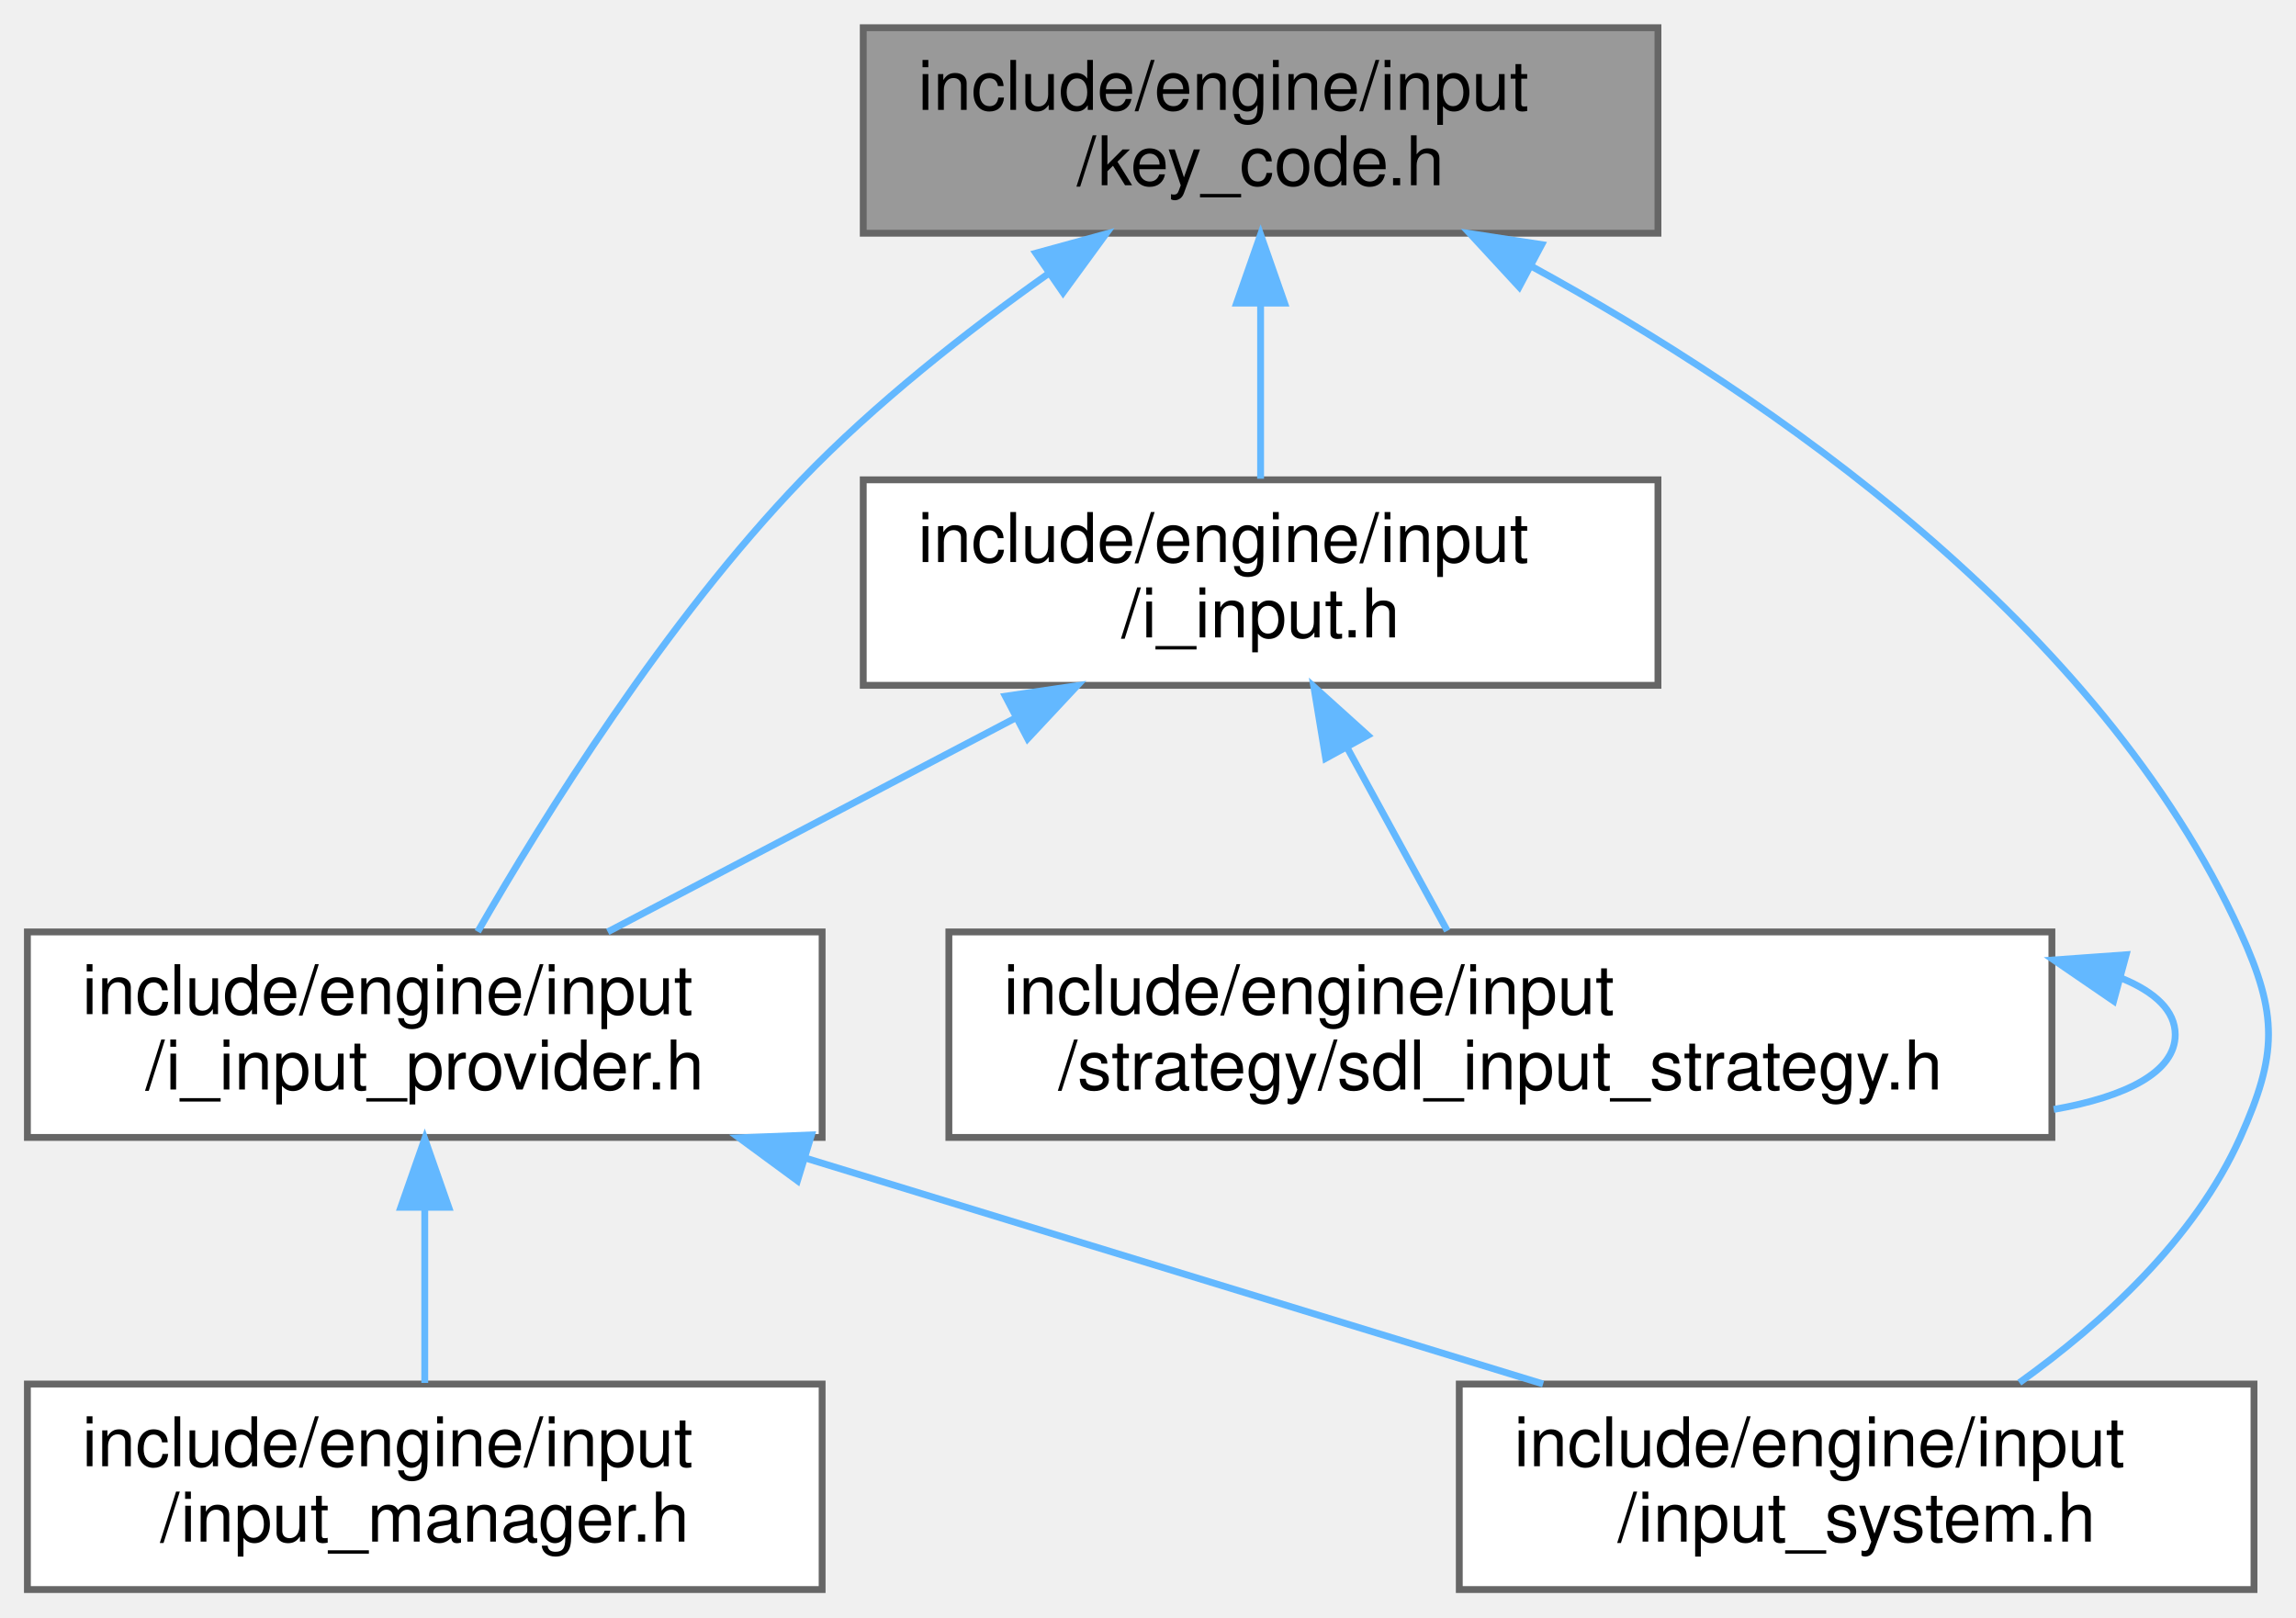
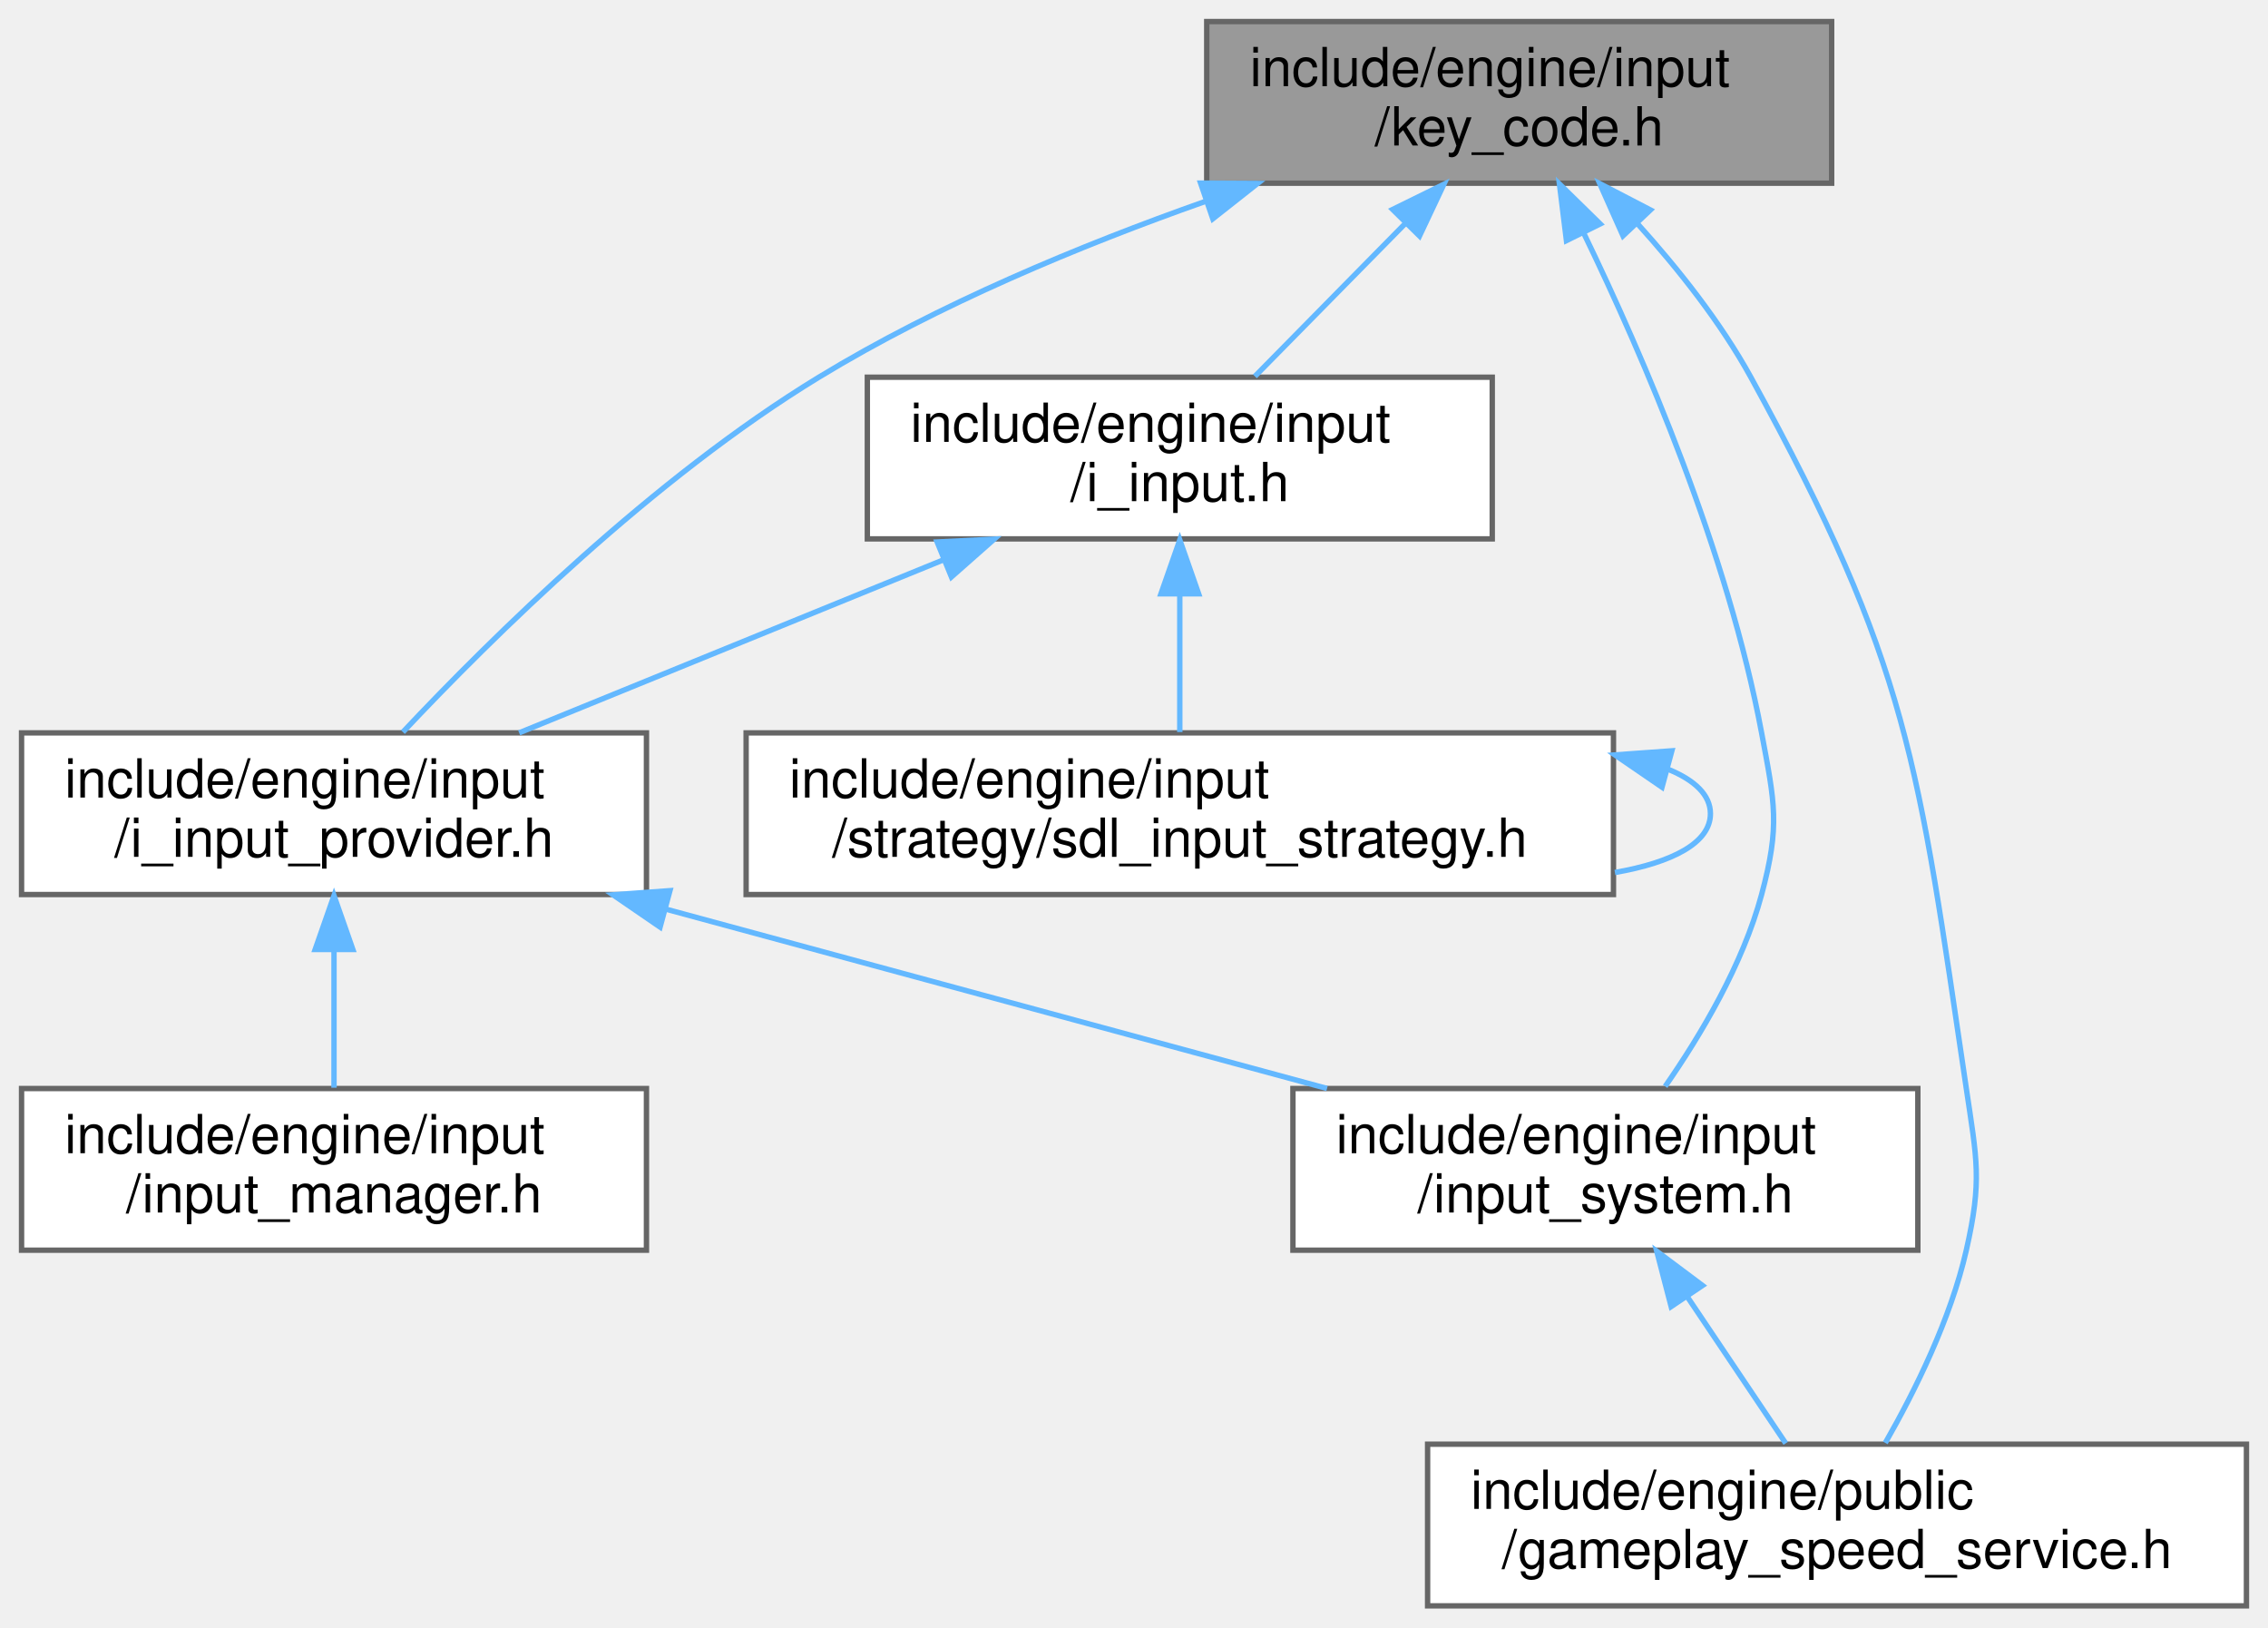
- <svg xmlns="http://www.w3.org/2000/svg" xmlns:xlink="http://www.w3.org/1999/xlink" width="335pt" height="236pt" viewBox="0.00 0.00 335.13 236.00">
-   <g id="graph0" class="graph" transform="scale(1 1) rotate(0) translate(4 232)">
+ <svg xmlns="http://www.w3.org/2000/svg" xmlns:xlink="http://www.w3.org/1999/xlink" width="421pt" height="302pt" viewBox="0.00 0.00 421.00 302.00">
+   <g id="graph0" class="graph" transform="scale(1 1) rotate(0) translate(4 298)">
    <g id="Node000001" class="node">
      <g id="a_Node000001">
        <a xlink:title=" ">
-           <polygon fill="#999999" stroke="#666666" points="238,-228 122,-228 122,-198 238,-198 238,-228" />
-           <text text-anchor="start" x="130" y="-216" font-family="Helvetica,sans-Serif" font-size="10.00">include/engine/input</text>
-           <text text-anchor="middle" x="180" y="-205" font-family="Helvetica,sans-Serif" font-size="10.00">/key_code.h</text>
+           <polygon fill="#999999" stroke="#666666" points="336,-294 220,-294 220,-264 336,-264 336,-294" />
+           <text text-anchor="start" x="228" y="-282" font-family="Helvetica,sans-Serif" font-size="10.00">include/engine/input</text>
+           <text text-anchor="middle" x="278" y="-271" font-family="Helvetica,sans-Serif" font-size="10.00">/key_code.h</text>
        </a>
      </g>
    </g>
    <g id="Node000002" class="node">
      <g id="a_Node000002">
        <a xlink:href="i__input_8h.html" target="_top" xlink:title=" ">
-           <polygon fill="white" stroke="#666666" points="238,-162 122,-162 122,-132 238,-132 238,-162" />
-           <text text-anchor="start" x="130" y="-150" font-family="Helvetica,sans-Serif" font-size="10.00">include/engine/input</text>
-           <text text-anchor="middle" x="180" y="-139" font-family="Helvetica,sans-Serif" font-size="10.00">/i_input.h</text>
+           <polygon fill="white" stroke="#666666" points="273,-228 157,-228 157,-198 273,-198 273,-228" />
+           <text text-anchor="start" x="165" y="-216" font-family="Helvetica,sans-Serif" font-size="10.00">include/engine/input</text>
+           <text text-anchor="middle" x="215" y="-205" font-family="Helvetica,sans-Serif" font-size="10.00">/i_input.h</text>
        </a>
      </g>
    </g>
    <g id="edge1_Node000001_Node000002" class="edge">
      <g id="a_edge1_Node000001_Node000002">
        <a xlink:title=" ">
-           <path fill="none" stroke="#63b8ff" d="M180,-187.54C180,-178.96 180,-169.61 180,-162.16" />
-           <polygon fill="#63b8ff" stroke="#63b8ff" points="176.5,-187.8 180,-197.8 183.5,-187.8 176.5,-187.8" />
+           <path fill="none" stroke="#63b8ff" d="M256.98,-256.65C247.75,-247.27 237.17,-236.53 228.94,-228.16" />
+           <polygon fill="#63b8ff" stroke="#63b8ff" points="254.51,-259.13 264.02,-263.8 259.5,-254.21 254.51,-259.13" />
        </a>
      </g>
    </g>
    <g id="Node000003" class="node">
      <g id="a_Node000003">
        <a xlink:href="i__input__provider_8h.html" target="_top" xlink:title=" ">
-           <polygon fill="white" stroke="#666666" points="116,-96 0,-96 0,-66 116,-66 116,-96" />
-           <text text-anchor="start" x="8" y="-84" font-family="Helvetica,sans-Serif" font-size="10.00">include/engine/input</text>
-           <text text-anchor="middle" x="58" y="-73" font-family="Helvetica,sans-Serif" font-size="10.00">/i_input_provider.h</text>
+           <polygon fill="white" stroke="#666666" points="116,-162 0,-162 0,-132 116,-132 116,-162" />
+           <text text-anchor="start" x="8" y="-150" font-family="Helvetica,sans-Serif" font-size="10.00">include/engine/input</text>
+           <text text-anchor="middle" x="58" y="-139" font-family="Helvetica,sans-Serif" font-size="10.00">/i_input_provider.h</text>
        </a>
      </g>
    </g>
-     <g id="edge7_Node000001_Node000003" class="edge">
-       <g id="a_edge7_Node000001_Node000003">
+     <g id="edge8_Node000001_Node000003" class="edge">
+       <g id="a_edge8_Node000001_Node000003">
        <a xlink:title=" ">
-           <path fill="none" stroke="#63b8ff" d="M149.01,-192.09C137.04,-183.61 123.69,-173.11 113,-162 93.14,-141.35 75.4,-112.85 65.73,-96.03" />
-           <polygon fill="#63b8ff" stroke="#63b8ff" points="147.2,-195.09 157.42,-197.89 151.17,-189.33 147.2,-195.09" />
+           <path fill="none" stroke="#63b8ff" d="M219.73,-260.62C196.53,-252.44 170.14,-241.48 148,-228 117.29,-209.3 87.22,-179.62 70.79,-162.15" />
+           <polygon fill="#63b8ff" stroke="#63b8ff" points="218.86,-264.02 229.45,-263.96 221.13,-257.4 218.86,-264.02" />
        </a>
      </g>
    </g>
    <g id="Node000005" class="node">
      <g id="a_Node000005">
        <a xlink:href="input__system_8h.html" target="_top" xlink:title=" ">
-           <polygon fill="white" stroke="#666666" points="325,-30 209,-30 209,0 325,0 325,-30" />
-           <text text-anchor="start" x="217" y="-18" font-family="Helvetica,sans-Serif" font-size="10.00">include/engine/input</text>
-           <text text-anchor="middle" x="267" y="-7" font-family="Helvetica,sans-Serif" font-size="10.00">/input_system.h</text>
+           <polygon fill="white" stroke="#666666" points="352,-96 236,-96 236,-66 352,-66 352,-96" />
+           <text text-anchor="start" x="244" y="-84" font-family="Helvetica,sans-Serif" font-size="10.00">include/engine/input</text>
+           <text text-anchor="middle" x="294" y="-73" font-family="Helvetica,sans-Serif" font-size="10.00">/input_system.h</text>
        </a>
      </g>
    </g>
-     <g id="edge8_Node000001_Node000005" class="edge">
-       <g id="a_edge8_Node000001_Node000005">
+     <g id="edge9_Node000001_Node000005" class="edge">
+       <g id="a_edge9_Node000001_Node000005">
        <a xlink:title=" ">
-           <path fill="none" stroke="#63b8ff" d="M219.52,-193.18C254.27,-174.16 302.42,-141.12 323,-96 328.53,-83.87 328.45,-78.17 323,-66 316.34,-51.13 302.83,-38.86 290.75,-30.2" />
-           <polygon fill="#63b8ff" stroke="#63b8ff" points="217.74,-190.16 210.55,-197.95 221.03,-196.34 217.74,-190.16" />
+           <path fill="none" stroke="#63b8ff" d="M290.04,-254.62C301.12,-231.72 316.73,-195.48 323,-162 325.45,-148.89 326.46,-144.88 323,-132 319.51,-119.01 311.72,-105.92 305.1,-96.4" />
+           <polygon fill="#63b8ff" stroke="#63b8ff" points="286.77,-253.35 285.47,-263.86 293.04,-256.45 286.77,-253.35" />
+         </a>
+       </g>
+     </g>
+     <g id="Node000006" class="node">
+       <g id="a_Node000006">
+         <a xlink:href="gameplay__speed__service_8h.html" target="_top" xlink:title=" ">
+           <polygon fill="white" stroke="#666666" points="413,-30 261,-30 261,0 413,0 413,-30" />
+           <text text-anchor="start" x="269" y="-18" font-family="Helvetica,sans-Serif" font-size="10.00">include/engine/public</text>
+           <text text-anchor="middle" x="337" y="-7" font-family="Helvetica,sans-Serif" font-size="10.00">/gameplay_speed_service.h</text>
+         </a>
+       </g>
+     </g>
+     <g id="edge10_Node000001_Node000006" class="edge">
+       <g id="a_edge10_Node000001_Node000006">
+         <a xlink:title=" ">
+           <path fill="none" stroke="#63b8ff" d="M299.96,-256.49C307.48,-248.16 315.4,-238.19 321,-228 350.51,-174.27 352.01,-156.64 361,-96 362.95,-82.81 363.96,-79 361,-66 358.09,-53.23 351.5,-39.92 345.96,-30.24" />
+           <polygon fill="#63b8ff" stroke="#63b8ff" points="297.27,-254.24 292.96,-263.92 302.36,-259.04 297.27,-254.24" />
        </a>
      </g>
    </g>
    <g id="edge2_Node000002_Node000003" class="edge">
      <g id="a_edge2_Node000002_Node000003">
        <a xlink:title=" ">
-           <path fill="none" stroke="#63b8ff" d="M144.24,-127.24C125.2,-117.25 102.18,-105.18 84.71,-96.01" />
-           <polygon fill="#63b8ff" stroke="#63b8ff" points="142.75,-130.41 153.23,-131.95 146,-124.21 142.75,-130.41" />
+           <path fill="none" stroke="#63b8ff" d="M170.98,-194.05C146.1,-183.91 115.47,-171.43 92.37,-162.01" />
+           <polygon fill="#63b8ff" stroke="#63b8ff" points="169.96,-197.42 180.55,-197.95 172.61,-190.94 169.96,-197.42" />
        </a>
      </g>
    </g>
-     <g id="Node000006" class="node">
-       <g id="a_Node000006">
+     <g id="Node000007" class="node">
+       <g id="a_Node000007">
        <a xlink:href="sdl__input__strategy_8h.html" target="_top" xlink:title=" ">
-           <polygon fill="white" stroke="#666666" points="295.5,-96 134.5,-96 134.5,-66 295.5,-66 295.5,-96" />
-           <text text-anchor="start" x="142.5" y="-84" font-family="Helvetica,sans-Serif" font-size="10.00">include/engine/input</text>
-           <text text-anchor="middle" x="215" y="-73" font-family="Helvetica,sans-Serif" font-size="10.00">/strategy/sdl_input_strategy.h</text>
+           <polygon fill="white" stroke="#666666" points="295.5,-162 134.5,-162 134.5,-132 295.5,-132 295.5,-162" />
+           <text text-anchor="start" x="142.5" y="-150" font-family="Helvetica,sans-Serif" font-size="10.00">include/engine/input</text>
+           <text text-anchor="middle" x="215" y="-139" font-family="Helvetica,sans-Serif" font-size="10.00">/strategy/sdl_input_strategy.h</text>
        </a>
      </g>
    </g>
-     <g id="edge5_Node000002_Node000006" class="edge">
-       <g id="a_edge5_Node000002_Node000006">
+     <g id="edge6_Node000002_Node000007" class="edge">
+       <g id="a_edge6_Node000002_Node000007">
        <a xlink:title=" ">
-           <path fill="none" stroke="#63b8ff" d="M192.6,-122.96C197.5,-114 202.95,-104.03 207.25,-96.16" />
-           <polygon fill="#63b8ff" stroke="#63b8ff" points="189.5,-121.34 187.77,-131.8 195.64,-124.7 189.5,-121.34" />
+           <path fill="none" stroke="#63b8ff" d="M215,-187.54C215,-178.96 215,-169.61 215,-162.16" />
+           <polygon fill="#63b8ff" stroke="#63b8ff" points="211.5,-187.8 215,-197.8 218.5,-187.8 211.5,-187.8" />
        </a>
      </g>
    </g>
    <g id="Node000004" class="node">
      <g id="a_Node000004">
        <a xlink:href="input__manager_8h.html" target="_top" xlink:title=" ">
-           <polygon fill="white" stroke="#666666" points="116,-30 0,-30 0,0 116,0 116,-30" />
-           <text text-anchor="start" x="8" y="-18" font-family="Helvetica,sans-Serif" font-size="10.00">include/engine/input</text>
-           <text text-anchor="middle" x="58" y="-7" font-family="Helvetica,sans-Serif" font-size="10.00">/input_manager.h</text>
+           <polygon fill="white" stroke="#666666" points="116,-96 0,-96 0,-66 116,-66 116,-96" />
+           <text text-anchor="start" x="8" y="-84" font-family="Helvetica,sans-Serif" font-size="10.00">include/engine/input</text>
+           <text text-anchor="middle" x="58" y="-73" font-family="Helvetica,sans-Serif" font-size="10.00">/input_manager.h</text>
        </a>
      </g>
    </g>
    <g id="edge3_Node000003_Node000004" class="edge">
      <g id="a_edge3_Node000003_Node000004">
        <a xlink:title=" ">
-           <path fill="none" stroke="#63b8ff" d="M58,-55.54C58,-46.96 58,-37.61 58,-30.16" />
-           <polygon fill="#63b8ff" stroke="#63b8ff" points="54.5,-55.8 58,-65.8 61.5,-55.8 54.5,-55.8" />
+           <path fill="none" stroke="#63b8ff" d="M58,-121.54C58,-112.96 58,-103.61 58,-96.16" />
+           <polygon fill="#63b8ff" stroke="#63b8ff" points="54.5,-121.8 58,-131.8 61.5,-121.8 54.5,-121.8" />
        </a>
      </g>
    </g>
    <g id="edge4_Node000003_Node000005" class="edge">
      <g id="a_edge4_Node000003_Node000005">
        <a xlink:title=" ">
-           <path fill="none" stroke="#63b8ff" d="M113.55,-62.99C147.18,-52.69 189.55,-39.72 221.24,-30.01" />
-           <polygon fill="#63b8ff" stroke="#63b8ff" points="112.4,-59.68 103.87,-65.95 114.45,-66.37 112.4,-59.68" />
+           <path fill="none" stroke="#63b8ff" d="M119.75,-129.25C157.88,-118.91 206.24,-105.8 242.33,-96.01" />
+           <polygon fill="#63b8ff" stroke="#63b8ff" points="118.53,-125.96 109.79,-131.95 120.36,-132.72 118.53,-125.96" />
        </a>
      </g>
    </g>
-     <g id="edge6_Node000006_Node000006" class="edge">
-       <g id="a_edge6_Node000006_Node000006">
+     <g id="edge5_Node000005_Node000006" class="edge">
+       <g id="a_edge5_Node000005_Node000006">
        <a xlink:title=" ">
-           <path fill="none" stroke="#63b8ff" d="M305.71,-89.22C310.6,-87.21 313.5,-84.47 313.5,-81 313.5,-75.59 306.43,-71.95 295.77,-70.09" />
-           <polygon fill="#63b8ff" stroke="#63b8ff" points="304.51,-85.92 295.77,-91.91 306.34,-92.67 304.51,-85.92" />
+           <path fill="none" stroke="#63b8ff" d="M309.29,-57.24C315.36,-48.21 322.14,-38.11 327.48,-30.16" />
+           <polygon fill="#63b8ff" stroke="#63b8ff" points="306.21,-55.54 303.54,-65.8 312.03,-59.45 306.21,-55.54" />
+         </a>
+       </g>
+     </g>
+     <g id="edge7_Node000007_Node000007" class="edge">
+       <g id="a_edge7_Node000007_Node000007">
+         <a xlink:title=" ">
+           <path fill="none" stroke="#63b8ff" d="M305.71,-155.22C310.6,-153.21 313.5,-150.47 313.5,-147 313.5,-141.59 306.43,-137.95 295.77,-136.09" />
+           <polygon fill="#63b8ff" stroke="#63b8ff" points="304.51,-151.92 295.77,-157.91 306.34,-158.67 304.51,-151.92" />
        </a>
      </g>
    </g>
  </g>
</svg>
